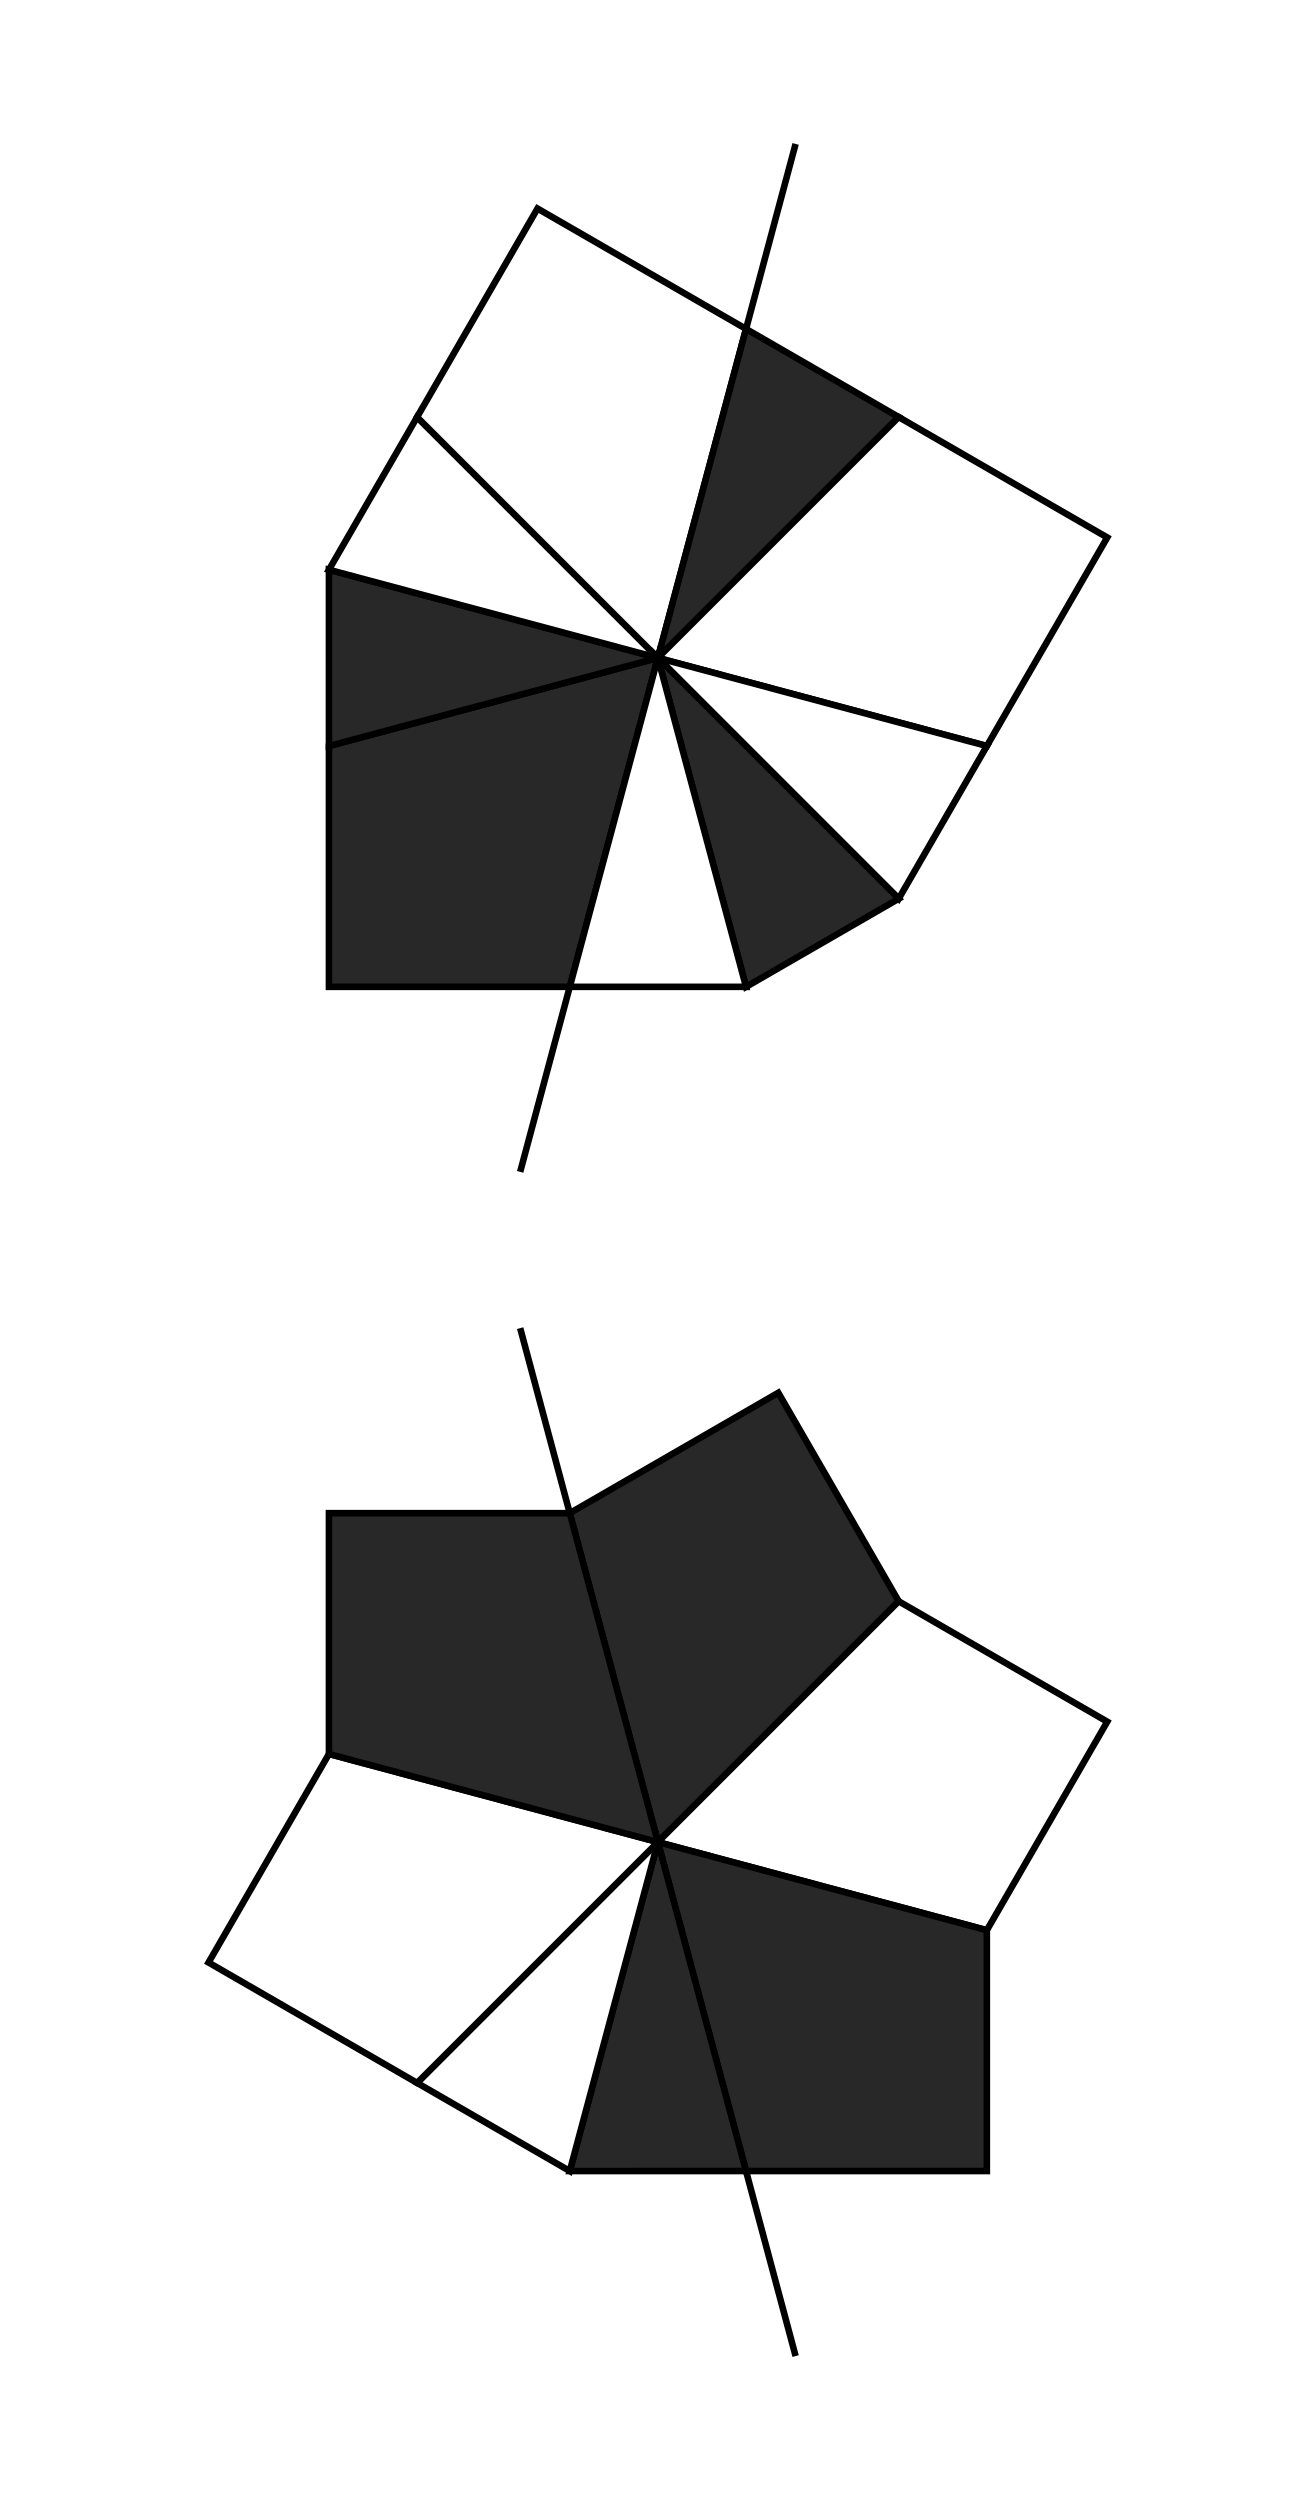
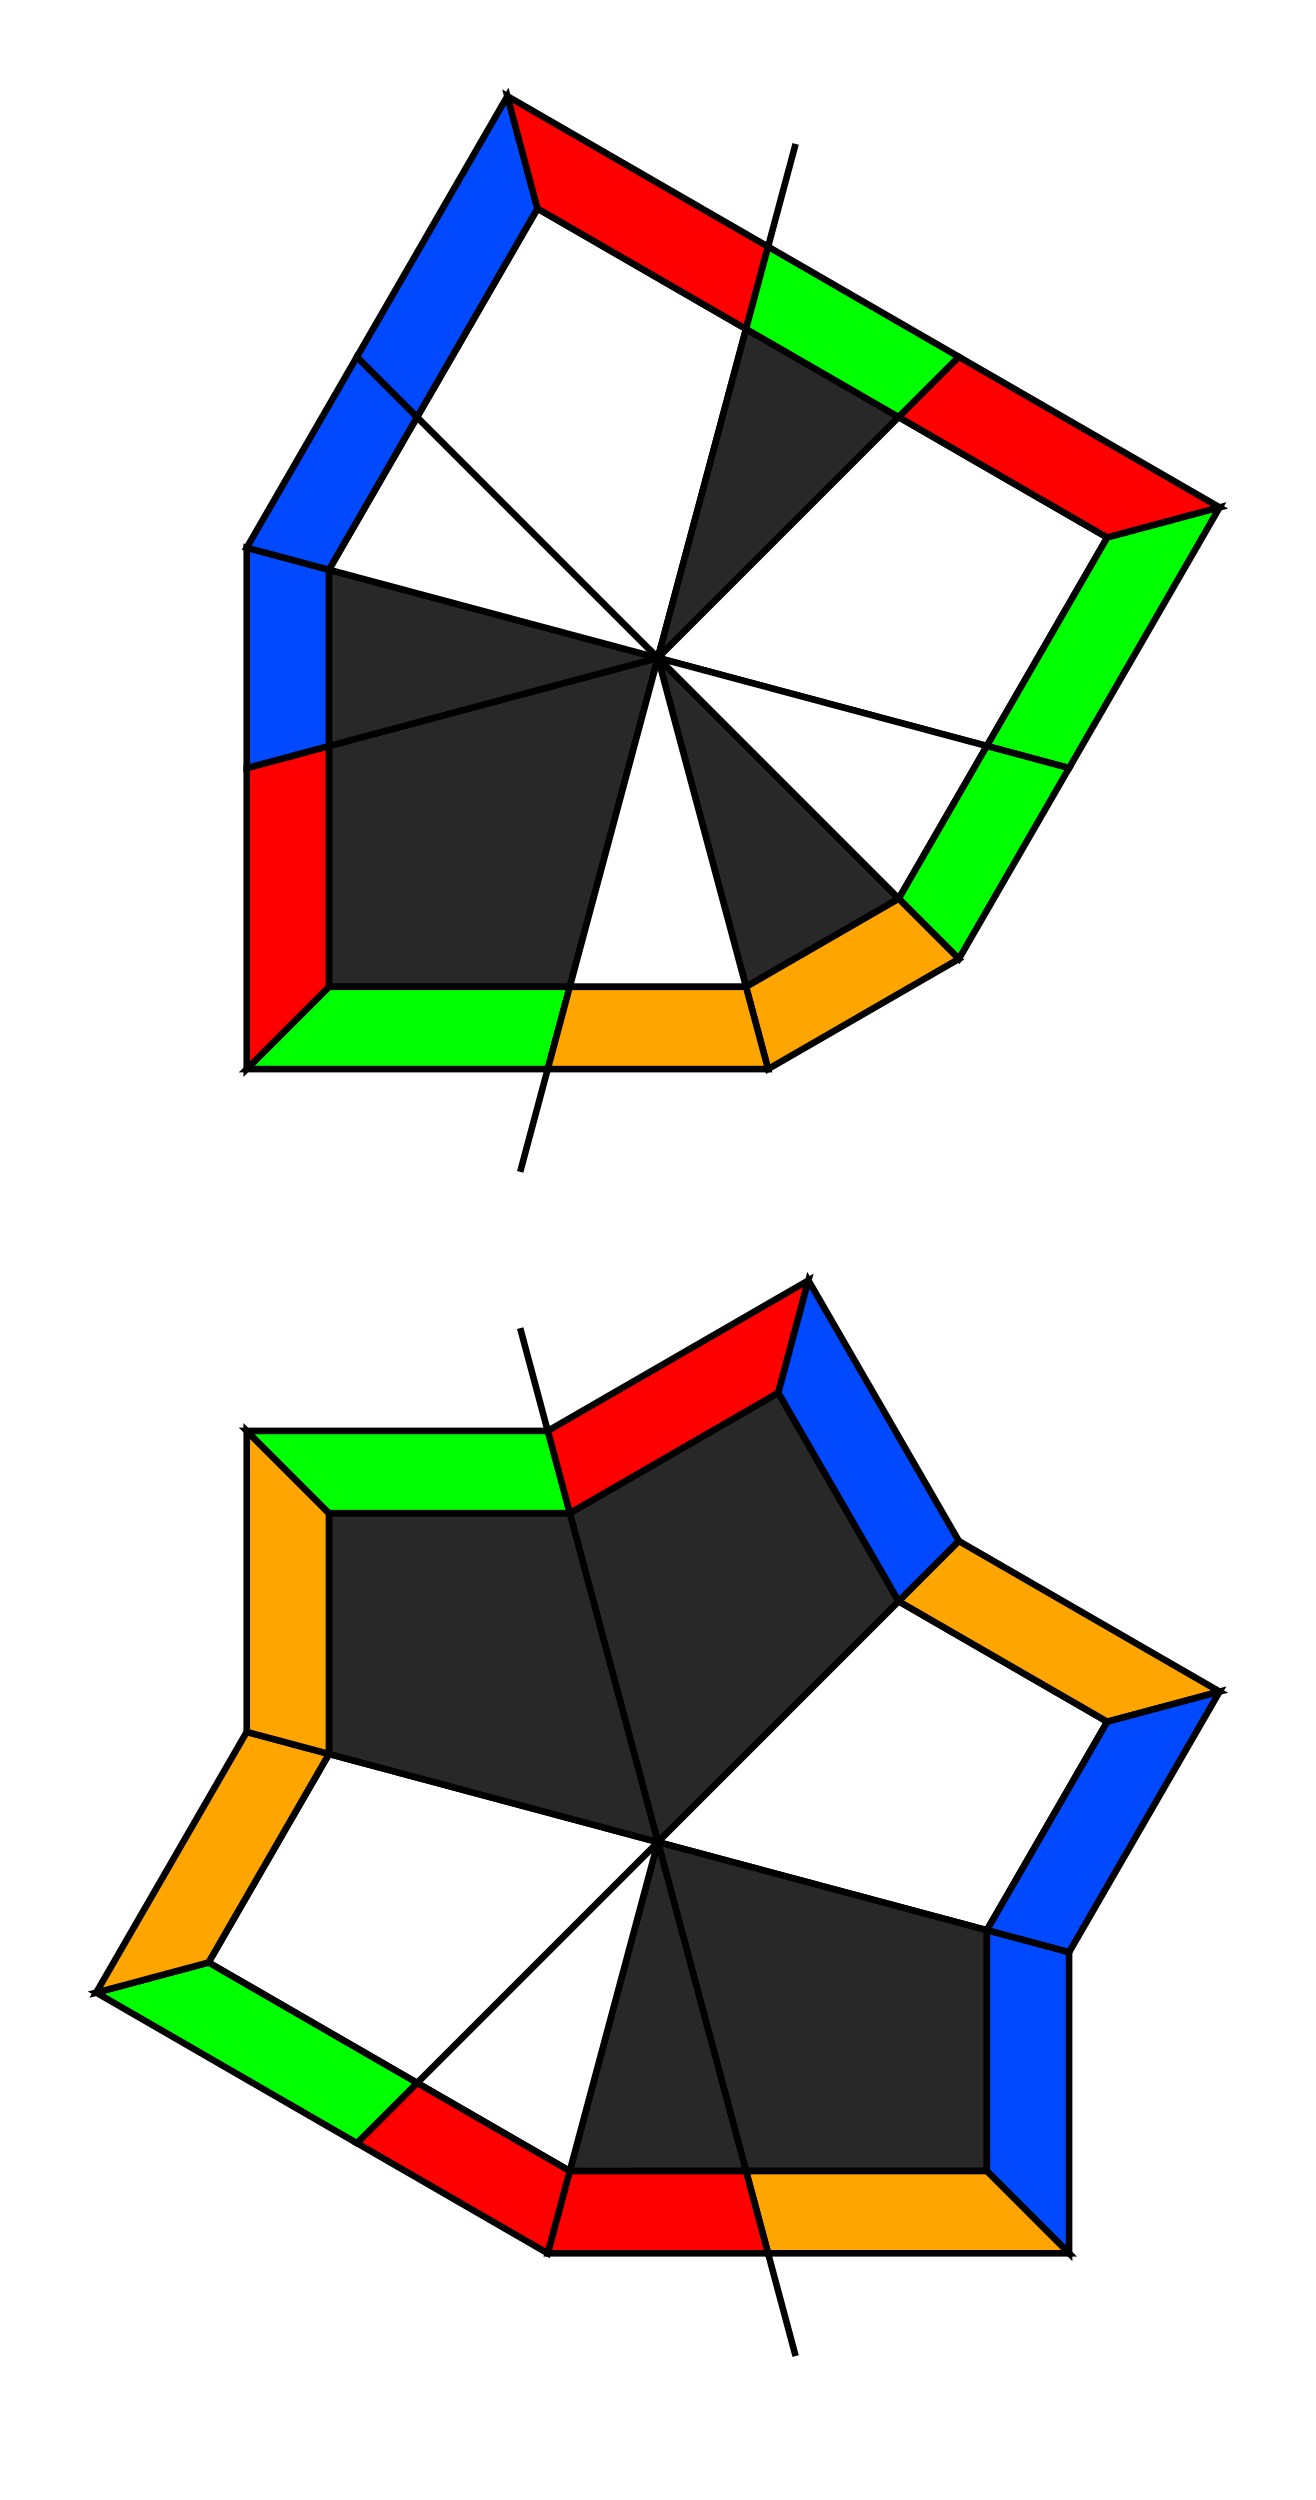
<svg xmlns="http://www.w3.org/2000/svg" width="200" height="380.0" viewBox="-100.0 -190.0 200 380.0">
  <defs>
</defs>
  <path d="M-20.934,78.125 L20.934,-78.125" stroke="rgb(0, 0, 0)" stroke-width="1" transform="translate(0, -90.0)" />
  <path d="M0,0 L-13.397,50.0 L-50.0,50.0 L-50.0,13.397 Z" fill="rgb(40, 40, 40)" stroke="rgb(0, 0, 0)" stroke-width="1" transform="translate(0, -90.0) rotate(0)" />
+   <path d="M-13.397,50.0 L-16.747,62.5 L-62.5,62.5 L-50.0,50.0 Z" fill="rgb(0, 255, 0)" stroke="rgb(0, 0, 0)" stroke-width="1" transform="translate(0, -90.0) rotate(0)" />
+   <path d="M-50.0,50.0 L-62.5,62.5 L-62.5,16.747 L-50.0,13.397 Z" fill="rgb(255, 0, 0)" stroke="rgb(0, 0, 0)" stroke-width="1" transform="translate(0, -90.0) rotate(0)" />
  <path d="M0,0 L-13.397,50.0 L-36.603,36.603 Z" fill="rgb(40, 40, 40)" stroke="rgb(0, 0, 0)" stroke-width="1" transform="translate(0, -90.0) rotate(60)" />
+   <path d="M-13.397,50.0 L-16.747,62.5 L-45.753,45.753 L-36.603,36.603 Z" fill="rgb(0, 73, 255)" stroke="rgb(0, 0, 0)" stroke-width="1" transform="translate(0, -90.0) rotate(60)" />
  <path d="M0,0 L-13.397,50.0 L-36.603,36.603 Z" fill="rgb(255, 255, 255)" stroke="rgb(0, 0, 0)" stroke-width="1" transform="translate(0, -90.0) rotate(90)" />
+   <path d="M-13.397,50.0 L-16.747,62.5 L-45.753,45.753 L-36.603,36.603 Z" fill="rgb(0, 73, 255)" stroke="rgb(0, 0, 0)" stroke-width="1" transform="translate(0, -90.0) rotate(90)" />
  <path d="M0,0 L-13.397,50.0 L-50.0,50.0 L-50.0,13.397 Z" fill="rgb(255, 255, 255)" stroke="rgb(0, 0, 0)" stroke-width="1" transform="translate(0, -90.0) rotate(120)" />
+   <path d="M-13.397,50.0 L-16.747,62.5 L-62.5,62.5 L-50.0,50.0 Z" fill="rgb(0, 73, 255)" stroke="rgb(0, 0, 0)" stroke-width="1" transform="translate(0, -90.0) rotate(120)" />
+   <path d="M-50.0,50.0 L-62.5,62.5 L-62.5,16.747 L-50.0,13.397 Z" fill="rgb(255, 0, 0)" stroke="rgb(0, 0, 0)" stroke-width="1" transform="translate(0, -90.0) rotate(120)" />
  <path d="M0,0 L-13.397,50.0 L-36.603,36.603 Z" fill="rgb(40, 40, 40)" stroke="rgb(0, 0, 0)" stroke-width="1" transform="translate(0, -90.0) rotate(180)" />
+   <path d="M-13.397,50.0 L-16.747,62.5 L-45.753,45.753 L-36.603,36.603 Z" fill="rgb(0, 255, 0)" stroke="rgb(0, 0, 0)" stroke-width="1" transform="translate(0, -90.0) rotate(180)" />
  <path d="M0,0 L-13.397,50.0 L-50.0,50.0 L-50.0,13.397 Z" fill="rgb(255, 255, 255)" stroke="rgb(0, 0, 0)" stroke-width="1" transform="translate(0, -90.0) rotate(210)" />
+   <path d="M-13.397,50.0 L-16.747,62.5 L-62.5,62.5 L-50.0,50.0 Z" fill="rgb(255, 0, 0)" stroke="rgb(0, 0, 0)" stroke-width="1" transform="translate(0, -90.0) rotate(210)" />
+   <path d="M-50.0,50.0 L-62.5,62.5 L-62.5,16.747 L-50.0,13.397 Z" fill="rgb(0, 255, 0)" stroke="rgb(0, 0, 0)" stroke-width="1" transform="translate(0, -90.0) rotate(210)" />
  <path d="M0,0 L-13.397,50.0 L-36.603,36.603 Z" fill="rgb(255, 255, 255)" stroke="rgb(0, 0, 0)" stroke-width="1" transform="translate(0, -90.0) rotate(270)" />
+   <path d="M-13.397,50.0 L-16.747,62.5 L-45.753,45.753 L-36.603,36.603 Z" fill="rgb(0, 255, 0)" stroke="rgb(0, 0, 0)" stroke-width="1" transform="translate(0, -90.0) rotate(270)" />
  <path d="M0,0 L-13.397,50.0 L-36.603,36.603 Z" fill="rgb(40, 40, 40)" stroke="rgb(0, 0, 0)" stroke-width="1" transform="translate(0, -90.0) rotate(300)" />
+   <path d="M-13.397,50.0 L-16.747,62.5 L-45.753,45.753 L-36.603,36.603 Z" fill="rgb(255, 165, 0)" stroke="rgb(0, 0, 0)" stroke-width="1" transform="translate(0, -90.0) rotate(300)" />
  <path d="M0,0 L-13.397,50.0 L-36.603,36.603 Z" fill="rgb(255, 255, 255)" stroke="rgb(0, 0, 0)" stroke-width="1" transform="translate(0, -90.0) rotate(330)" />
+   <path d="M-13.397,50.0 L-16.747,62.5 L-45.753,45.753 L-36.603,36.603 Z" fill="rgb(255, 165, 0)" stroke="rgb(0, 0, 0)" stroke-width="1" transform="translate(0, -90.0) rotate(330)" />
  <path d="M-20.934,78.125 L20.934,-78.125" stroke="rgb(0, 0, 0)" stroke-width="1" transform="translate(0, 90.0) rotate(-30)" />
  <path d="M0,0 L-13.397,50.0 L-50.0,50.0 L-50.0,13.397 Z" fill="rgb(40, 40, 40)" stroke="rgb(0, 0, 0)" stroke-width="1" transform="translate(0, 90.0) rotate(150)" />
+   <path d="M-13.397,50.0 L-16.747,62.5 L-62.5,62.5 L-50.0,50.0 Z" fill="rgb(255, 0, 0)" stroke="rgb(0, 0, 0)" stroke-width="1" transform="translate(0, 90.0) rotate(150)" />
+   <path d="M-50.0,50.0 L-62.5,62.5 L-62.5,16.747 L-50.0,13.397 Z" fill="rgb(0, 73, 255)" stroke="rgb(0, 0, 0)" stroke-width="1" transform="translate(0, 90.0) rotate(150)" />
  <path d="M0,0 L-13.397,50.0 L-50.0,50.0 L-50.0,13.397 Z" fill="rgb(255, 255, 255)" stroke="rgb(0, 0, 0)" stroke-width="1" transform="translate(0, 90.0) rotate(210)" />
+   <path d="M-13.397,50.0 L-16.747,62.5 L-62.5,62.5 L-50.0,50.0 Z" fill="rgb(255, 165, 0)" stroke="rgb(0, 0, 0)" stroke-width="1" transform="translate(0, 90.0) rotate(210)" />
+   <path d="M-50.0,50.0 L-62.5,62.5 L-62.5,16.747 L-50.0,13.397 Z" fill="rgb(0, 73, 255)" stroke="rgb(0, 0, 0)" stroke-width="1" transform="translate(0, 90.0) rotate(210)" />
  <path d="M0,0 L-13.397,50.0 L-50.0,50.0 L-50.0,13.397 Z" fill="rgb(40, 40, 40)" stroke="rgb(0, 0, 0)" stroke-width="1" transform="translate(0, 90.0) rotate(270)" />
+   <path d="M-13.397,50.0 L-16.747,62.5 L-62.5,62.5 L-50.0,50.0 Z" fill="rgb(0, 73, 255)" stroke="rgb(0, 0, 0)" stroke-width="1" transform="translate(0, 90.0) rotate(270)" />
+   <path d="M-50.0,50.0 L-62.5,62.5 L-62.5,16.747 L-50.0,13.397 Z" fill="rgb(255, 165, 0)" stroke="rgb(0, 0, 0)" stroke-width="1" transform="translate(0, 90.0) rotate(270)" />
  <path d="M0,0 L-13.397,50.0 L-36.603,36.603 Z" fill="rgb(40, 40, 40)" stroke="rgb(0, 0, 0)" stroke-width="1" transform="translate(0, 90.0) rotate(330)" />
+   <path d="M-13.397,50.0 L-16.747,62.5 L-45.753,45.753 L-36.603,36.603 Z" fill="rgb(255, 0, 0)" stroke="rgb(0, 0, 0)" stroke-width="1" transform="translate(0, 90.0) rotate(330)" />
  <path d="M0,0 L-13.397,50.0 L-36.603,36.603 Z" fill="rgb(255, 255, 255)" stroke="rgb(0, 0, 0)" stroke-width="1" transform="translate(0, 90.0) rotate(360)" />
+   <path d="M-13.397,50.0 L-16.747,62.5 L-45.753,45.753 L-36.603,36.603 Z" fill="rgb(255, 0, 0)" stroke="rgb(0, 0, 0)" stroke-width="1" transform="translate(0, 90.0) rotate(360)" />
  <path d="M0,0 L-13.397,50.0 L-50.0,50.0 L-50.0,13.397 Z" fill="rgb(255, 255, 255)" stroke="rgb(0, 0, 0)" stroke-width="1" transform="translate(0, 90.0) rotate(390)" />
+   <path d="M-13.397,50.0 L-16.747,62.5 L-62.5,62.5 L-50.0,50.0 Z" fill="rgb(0, 255, 0)" stroke="rgb(0, 0, 0)" stroke-width="1" transform="translate(0, 90.0) rotate(390)" />
+   <path d="M-50.0,50.0 L-62.5,62.5 L-62.5,16.747 L-50.0,13.397 Z" fill="rgb(255, 165, 0)" stroke="rgb(0, 0, 0)" stroke-width="1" transform="translate(0, 90.0) rotate(390)" />
  <path d="M0,0 L-13.397,50.0 L-50.0,50.0 L-50.0,13.397 Z" fill="rgb(40, 40, 40)" stroke="rgb(0, 0, 0)" stroke-width="1" transform="translate(0, 90.0) rotate(450)" />
+   <path d="M-13.397,50.0 L-16.747,62.5 L-62.5,62.5 L-50.0,50.0 Z" fill="rgb(255, 165, 0)" stroke="rgb(0, 0, 0)" stroke-width="1" transform="translate(0, 90.0) rotate(450)" />
+   <path d="M-50.0,50.0 L-62.5,62.5 L-62.5,16.747 L-50.0,13.397 Z" fill="rgb(0, 255, 0)" stroke="rgb(0, 0, 0)" stroke-width="1" transform="translate(0, 90.0) rotate(450)" />
</svg>
